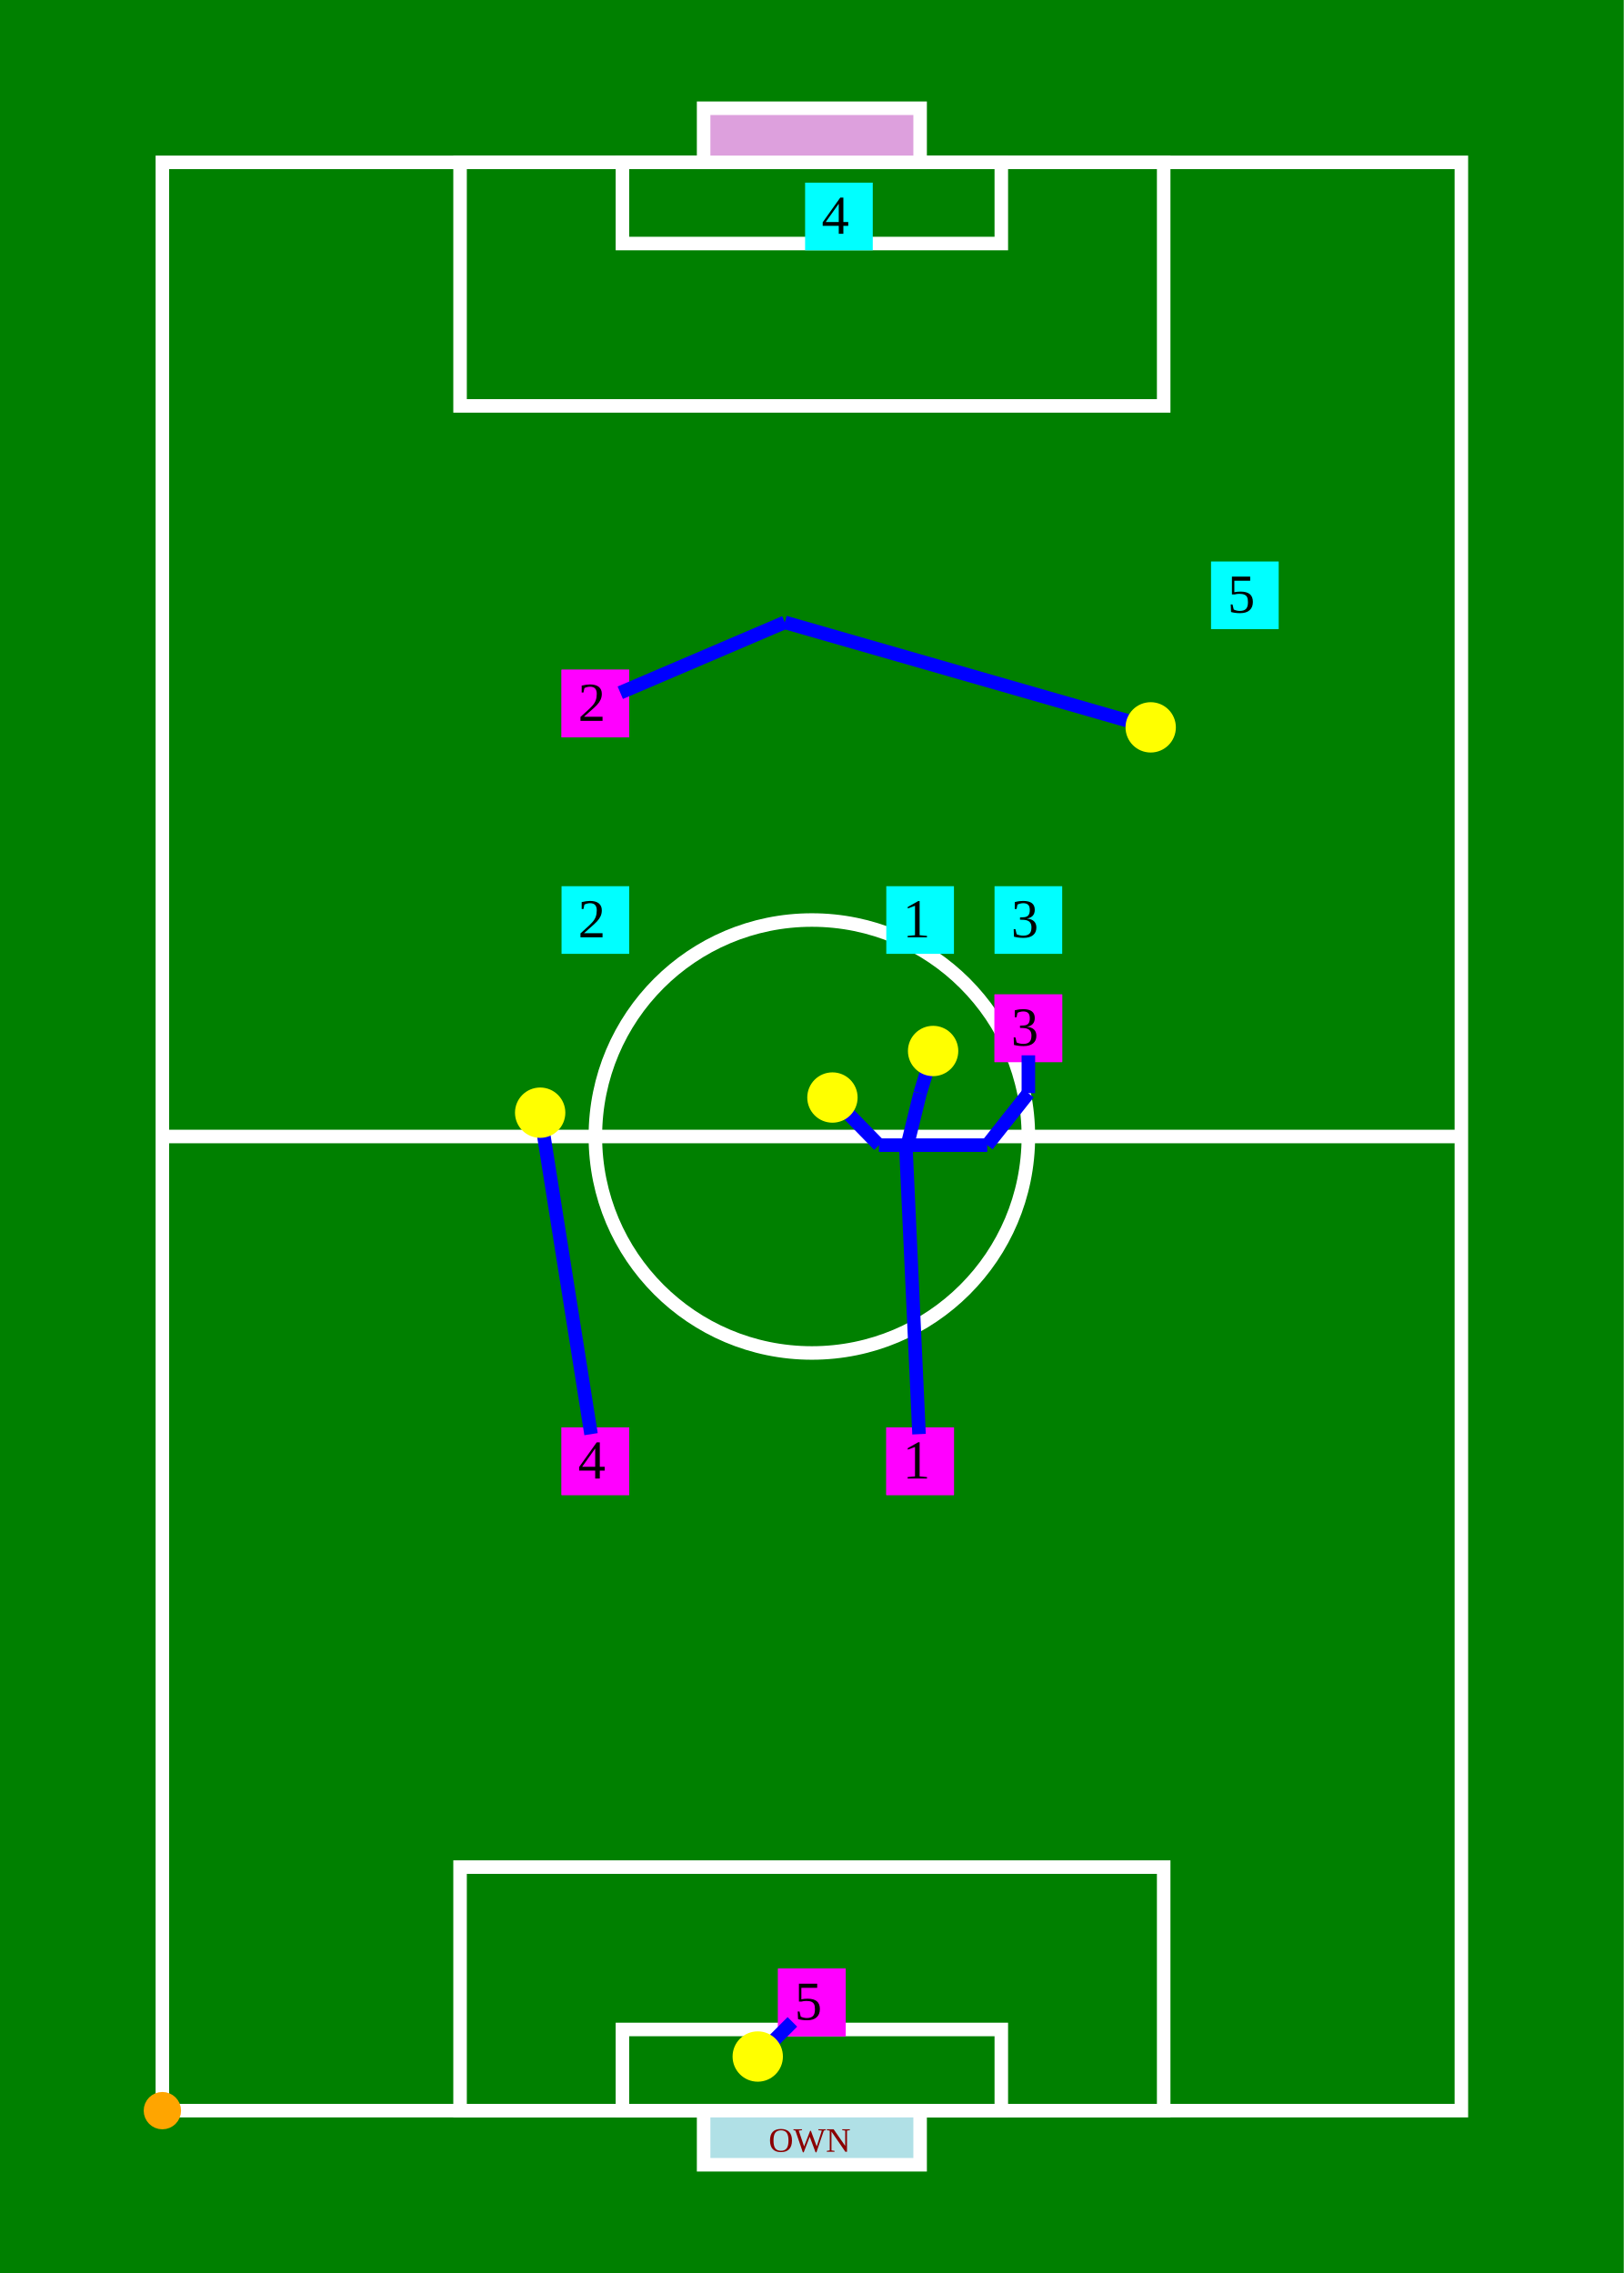
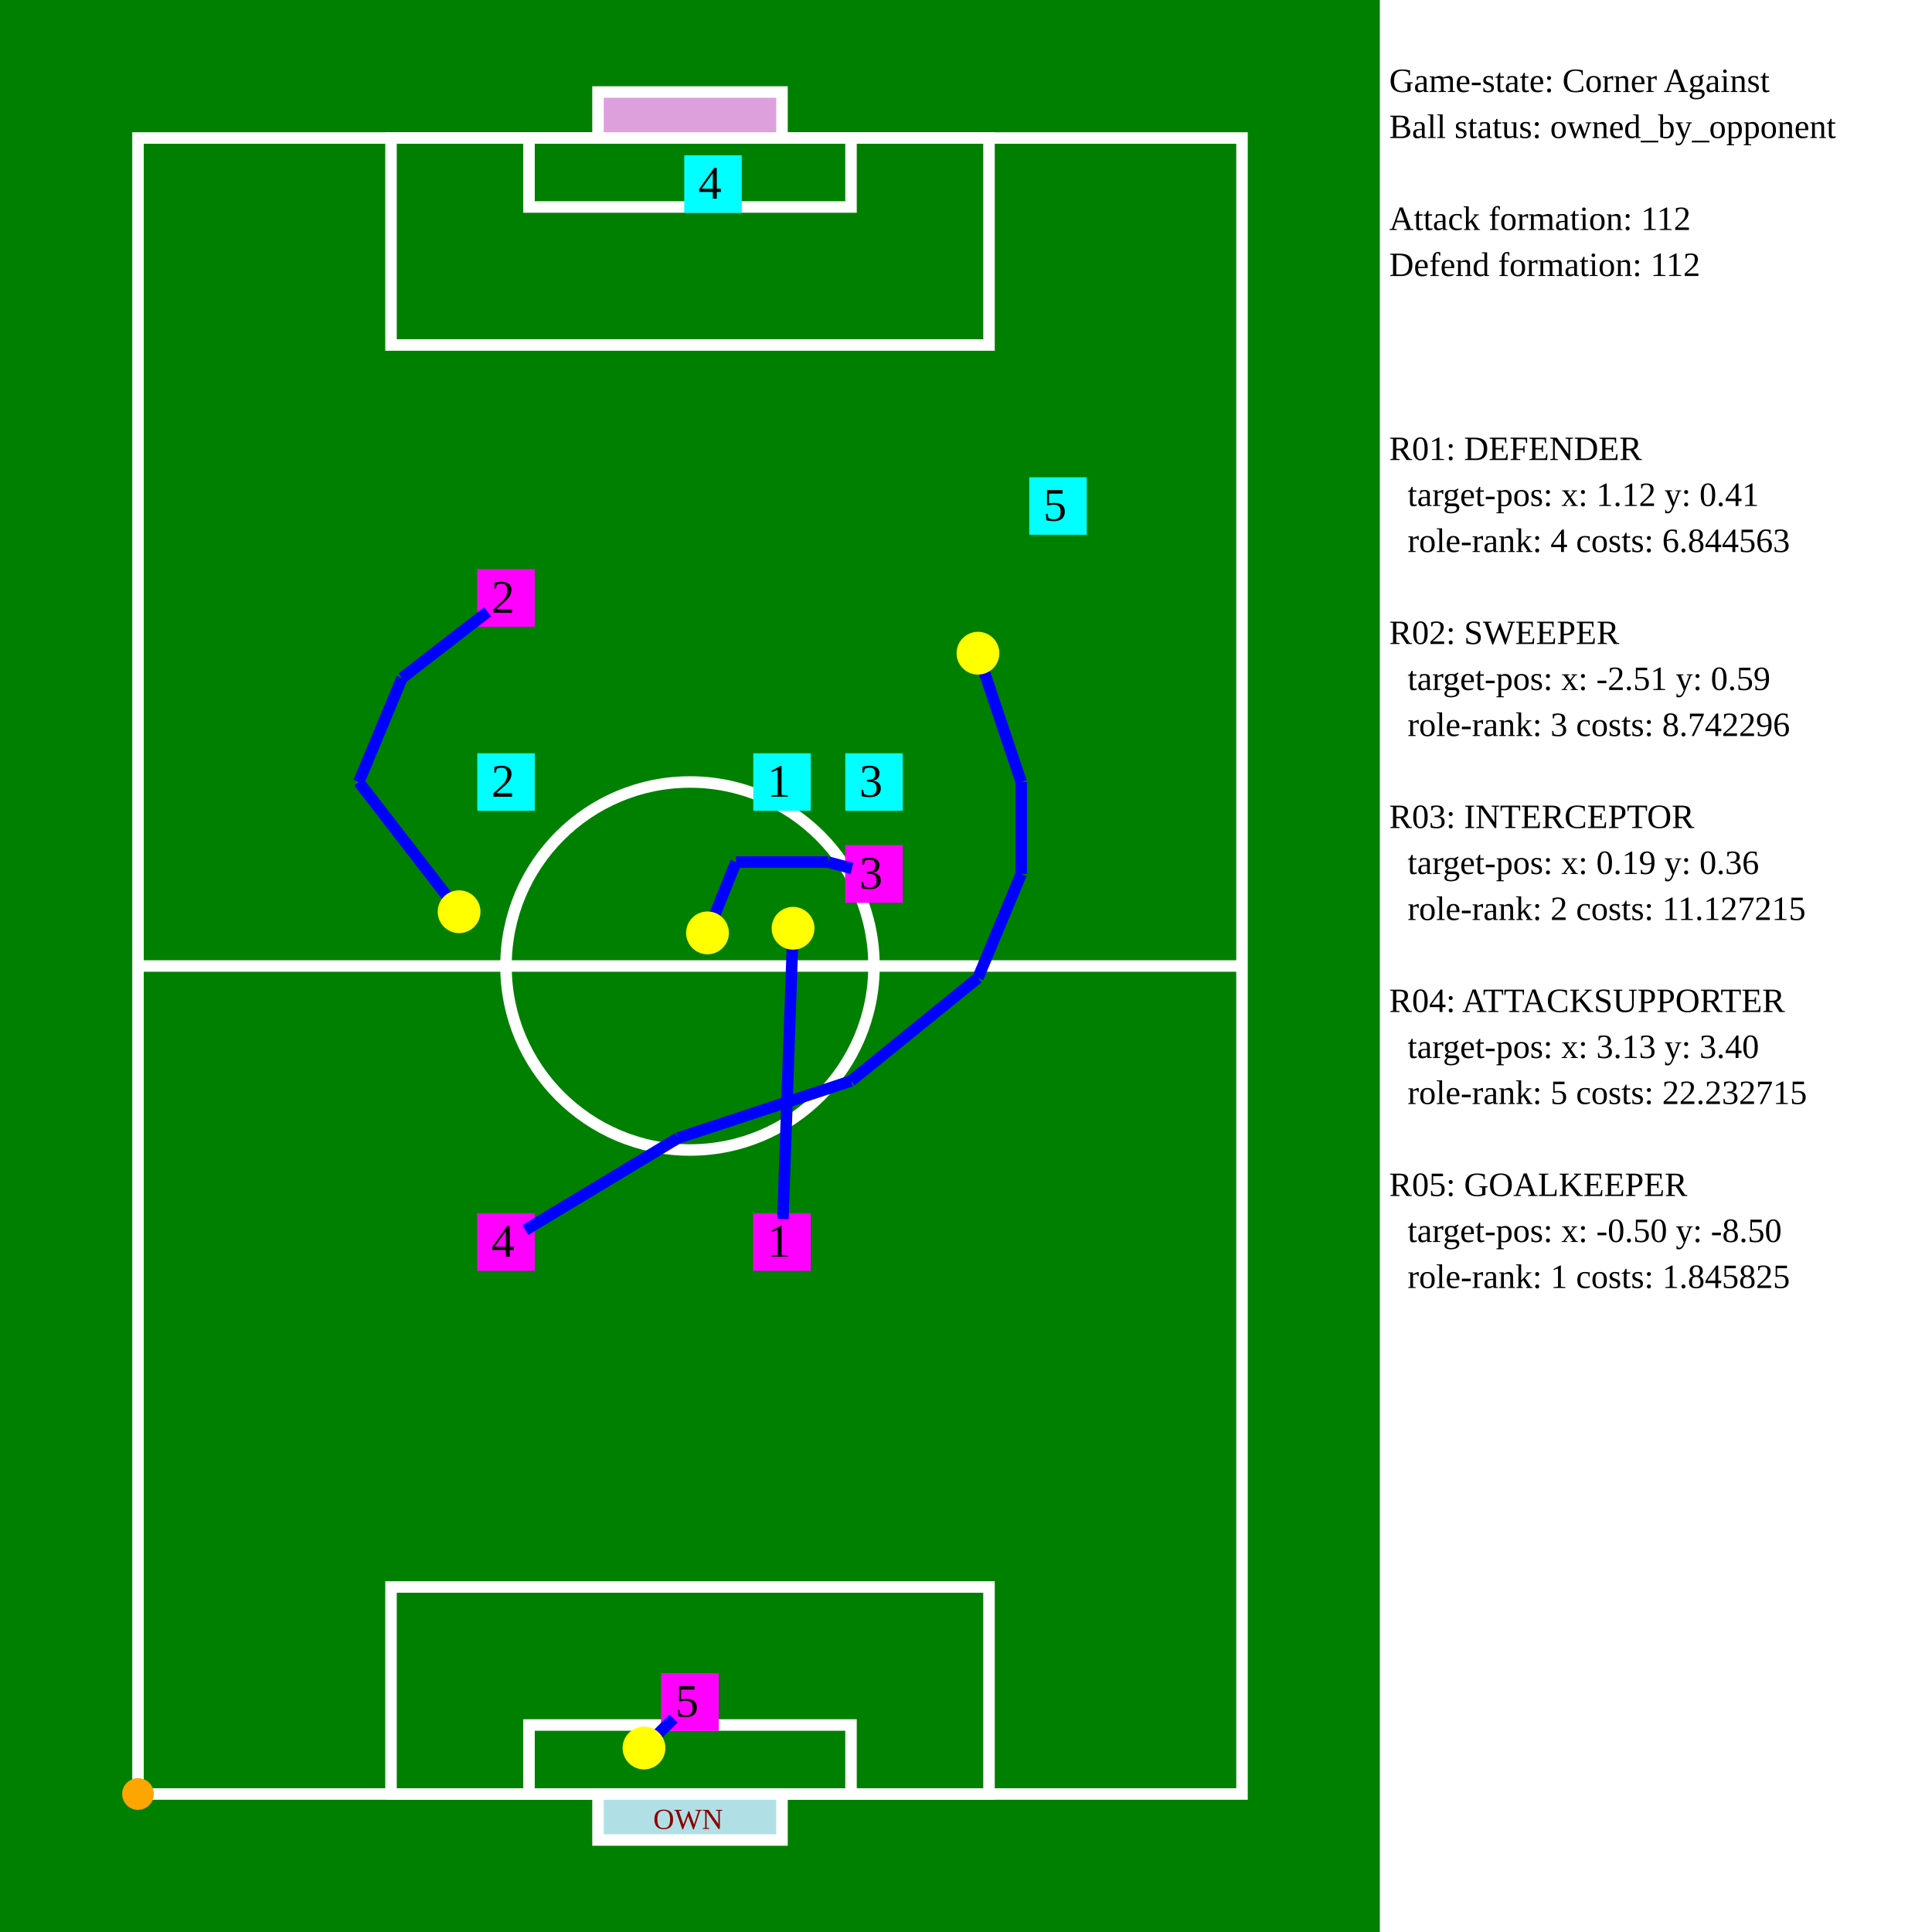
- <svg xmlns="http://www.w3.org/2000/svg" width="15.00cm" height="21.00cm" version="1.1">
+ <svg xmlns="http://www.w3.org/2000/svg" width="21.00cm" height="21.00cm" version="1.1">
  <rect x="0cm" y="0cm" width="15.00cm" height="21.00cm" fill="green" stroke-width="0.02cm" />
+   <rect x="15.00cm" y="0cm" width="6.00cm" height="21.00cm" fill="white" stroke-width="0.02cm" />
+   <text x="15.10cm" y="1.00cm" font-size="14" font-weight-absolute="bold" fill="black">Game-state: Corner Against</text>
+   <text x="15.10cm" y="1.50cm" font-size="14" font-weight-absolute="bold" fill="black">Ball status: owned_by_opponent</text>
+   <text x="15.10cm" y="2.50cm" font-size="14" font-weight-absolute="bold" fill="black">Attack formation: 112</text>
+   <text x="15.10cm" y="3.00cm" font-size="14" font-weight-absolute="bold" fill="black">Defend formation: 112</text>
+   <text x="15.10cm" y="5.00cm" font-size="14" font-weight-absolute="bold" fill="black">R01: DEFENDER</text>
+   <text x="15.30cm" y="5.50cm" font-size="14" font-weight-absolute="bold" fill="black">target-pos: x: 1.12 y: 0.41</text>
+   <text x="15.30cm" y="6.00cm" font-size="14" font-weight-absolute="bold" fill="black">role-rank: 4 costs: 6.844563</text>
+   <text x="15.10cm" y="7.00cm" font-size="14" font-weight-absolute="bold" fill="black">R02: SWEEPER</text>
+   <text x="15.30cm" y="7.50cm" font-size="14" font-weight-absolute="bold" fill="black">target-pos: x: -2.51 y: 0.59</text>
+   <text x="15.30cm" y="8.00cm" font-size="14" font-weight-absolute="bold" fill="black">role-rank: 3 costs: 8.742296</text>
+   <text x="15.10cm" y="9.00cm" font-size="14" font-weight-absolute="bold" fill="black">R03: INTERCEPTOR</text>
+   <text x="15.30cm" y="9.50cm" font-size="14" font-weight-absolute="bold" fill="black">target-pos: x: 0.19 y: 0.36</text>
+   <text x="15.30cm" y="10.00cm" font-size="14" font-weight-absolute="bold" fill="black">role-rank: 2 costs: 11.127215</text>
+   <text x="15.10cm" y="11.00cm" font-size="14" font-weight-absolute="bold" fill="black">R04: ATTACKSUPPORTER</text>
+   <text x="15.30cm" y="11.50cm" font-size="14" font-weight-absolute="bold" fill="black">target-pos: x: 3.13 y: 3.40</text>
+   <text x="15.30cm" y="12.00cm" font-size="14" font-weight-absolute="bold" fill="black">role-rank: 5 costs: 22.232715</text>
+   <text x="15.10cm" y="13.00cm" font-size="14" font-weight-absolute="bold" fill="black">R05: GOALKEEPER</text>
+   <text x="15.30cm" y="13.50cm" font-size="14" font-weight-absolute="bold" fill="black">target-pos: x: -0.50 y: -8.50</text>
+   <text x="15.30cm" y="14.00cm" font-size="14" font-weight-absolute="bold" fill="black">role-rank: 1 costs: 1.845825</text>
  <rect x="1.50cm" y="1.50cm" width="12.00cm" height="18.00cm" fill="none" stroke="white" stroke-width="0.125cm" />
  <line x1="1.50cm" y1="10.50cm" x2="13.50cm" y2="10.50cm" stroke-width="0.125cm" stroke="white" />
  <circle cx="7.50cm" cy="10.50cm" r="2.00cm" fill="none" stroke="white" stroke-width="0.125cm" />
  <rect x="4.25cm" y="1.50cm" width="6.50cm" height="2.25cm" fill="green" stroke="white" stroke-width="0.125cm" />
  <rect x="4.25cm" y="17.25cm" width="6.50cm" height="2.25cm" fill="green" stroke="white" stroke-width="0.125cm" />
  <rect x="5.75cm" y="1.50cm" width="3.50cm" height="0.75cm" fill="green" stroke="white" stroke-width="0.125cm" />
  <rect x="5.75cm" y="18.75cm" width="3.50cm" height="0.75cm" fill="green" stroke="white" stroke-width="0.125cm" />
  <rect x="6.50cm" y="1.00cm" width="2.00cm" height="0.50cm" fill="plum" stroke="white" stroke-width="0.125cm" />
  <rect x="6.50cm" y="19.50cm" width="2.00cm" height="0.50cm" fill="powderblue" stroke="white" stroke-width="0.125cm" />
  <text x="7.10cm" y="19.88cm" fill="darkred">OWN</text>
  <rect x="8.25cm" y="8.25cm" width="0.50cm" height="0.50cm" fill="cyan" stroke="cyan" stroke-width="0.125cm" />
  <text x="8.34cm" y="8.66cm" font-size="large" font-weight-absolute="bold" fill="black">1</text>
  <rect x="5.25cm" y="8.25cm" width="0.50cm" height="0.50cm" fill="cyan" stroke="cyan" stroke-width="0.125cm" />
  <text x="5.34cm" y="8.66cm" font-size="large" font-weight-absolute="bold" fill="black">2</text>
  <rect x="9.25cm" y="8.25cm" width="0.50cm" height="0.50cm" fill="cyan" stroke="cyan" stroke-width="0.125cm" />
  <text x="9.34cm" y="8.66cm" font-size="large" font-weight-absolute="bold" fill="black">3</text>
  <rect x="7.50cm" y="1.75cm" width="0.50cm" height="0.50cm" fill="cyan" stroke="cyan" stroke-width="0.125cm" />
  <text x="7.59cm" y="2.16cm" font-size="large" font-weight-absolute="bold" fill="black">4</text>
  <rect x="11.25cm" y="5.25cm" width="0.50cm" height="0.50cm" fill="cyan" stroke="cyan" stroke-width="0.125cm" />
  <text x="11.34cm" y="5.66cm" font-size="large" font-weight-absolute="bold" fill="black">5</text>
  <rect x="8.25cm" y="13.25cm" width="0.50cm" height="0.50cm" fill="magenta" stroke="magenta" stroke-width="0.125cm" />
  <rect x="5.25cm" y="6.25cm" width="0.50cm" height="0.50cm" fill="magenta" stroke="magenta" stroke-width="0.125cm" />
  <rect x="9.25cm" y="9.25cm" width="0.50cm" height="0.50cm" fill="magenta" stroke="magenta" stroke-width="0.125cm" />
  <rect x="5.25cm" y="13.25cm" width="0.50cm" height="0.50cm" fill="magenta" stroke="magenta" stroke-width="0.125cm" />
  <rect x="7.25cm" y="18.25cm" width="0.50cm" height="0.50cm" fill="magenta" stroke="magenta" stroke-width="0.125cm" />
  <rect x="8.25cm" y="13.25cm" width="0.50cm" height="0.50cm" fill="magenta" stroke="magenta" stroke-width="0.125cm" />
-   <line x1="8.49cm" y1="13.25cm" x2="8.37cm" y2="10.63cm" stroke-width="0.125cm" stroke="blue" />
-   <line x1="8.37cm" y1="10.63cm" x2="8.50cm" y2="10.10cm" stroke-width="0.125cm" stroke="blue" />
-   <line x1="8.50cm" y1="10.10cm" x2="8.62cm" y2="9.71cm" stroke-width="0.125cm" stroke="blue" />
-   <circle cx="8.62cm" cy="9.71cm" r="0.17cm" fill="yellow" stroke="yellow" stroke-width="0.125cm" />
+   <line x1="8.51cm" y1="13.25cm" x2="8.62cm" y2="10.09cm" stroke-width="0.125cm" stroke="blue" />
+   <circle cx="8.62cm" cy="10.09cm" r="0.17cm" fill="yellow" stroke="yellow" stroke-width="0.125cm" />
  <rect x="5.25cm" y="6.25cm" width="0.50cm" height="0.50cm" fill="magenta" stroke="magenta" stroke-width="0.125cm" />
-   <line x1="5.73cm" y1="6.40cm" x2="7.25cm" y2="5.75cm" stroke-width="0.125cm" stroke="blue" />
-   <line x1="7.25cm" y1="5.75cm" x2="10.63cm" y2="6.72cm" stroke-width="0.125cm" stroke="blue" />
-   <circle cx="10.63cm" cy="6.72cm" r="0.17cm" fill="yellow" stroke="yellow" stroke-width="0.125cm" />
+   <line x1="5.30cm" y1="6.65cm" x2="4.37cm" y2="7.37cm" stroke-width="0.125cm" stroke="blue" />
+   <line x1="4.37cm" y1="7.37cm" x2="3.90cm" y2="8.50cm" stroke-width="0.125cm" stroke="blue" />
+   <line x1="3.90cm" y1="8.50cm" x2="4.99cm" y2="9.91cm" stroke-width="0.125cm" stroke="blue" />
+   <circle cx="4.99cm" cy="9.91cm" r="0.17cm" fill="yellow" stroke="yellow" stroke-width="0.125cm" />
  <rect x="9.25cm" y="9.25cm" width="0.50cm" height="0.50cm" fill="magenta" stroke="magenta" stroke-width="0.125cm" />
-   <line x1="9.50cm" y1="9.75cm" x2="9.50cm" y2="10.10cm" stroke-width="0.125cm" stroke="blue" />
-   <line x1="9.50cm" y1="10.10cm" x2="9.12cm" y2="10.58cm" stroke-width="0.125cm" stroke="blue" />
-   <line x1="9.12cm" y1="10.58cm" x2="8.12cm" y2="10.58cm" stroke-width="0.125cm" stroke="blue" />
-   <line x1="8.12cm" y1="10.58cm" x2="7.69cm" y2="10.14cm" stroke-width="0.125cm" stroke="blue" />
+   <line x1="9.26cm" y1="9.44cm" x2="9.00cm" y2="9.37cm" stroke-width="0.125cm" stroke="blue" />
+   <line x1="9.00cm" y1="9.37cm" x2="8.00cm" y2="9.37cm" stroke-width="0.125cm" stroke="blue" />
+   <line x1="8.00cm" y1="9.37cm" x2="7.69cm" y2="10.14cm" stroke-width="0.125cm" stroke="blue" />
  <circle cx="7.69cm" cy="10.14cm" r="0.17cm" fill="yellow" stroke="yellow" stroke-width="0.125cm" />
  <rect x="5.25cm" y="13.25cm" width="0.50cm" height="0.50cm" fill="magenta" stroke="magenta" stroke-width="0.125cm" />
-   <line x1="5.46cm" y1="13.25cm" x2="4.99cm" y2="10.28cm" stroke-width="0.125cm" stroke="blue" />
-   <circle cx="4.99cm" cy="10.28cm" r="0.17cm" fill="yellow" stroke="yellow" stroke-width="0.125cm" />
+   <line x1="5.71cm" y1="13.37cm" x2="7.37cm" y2="12.37cm" stroke-width="0.125cm" stroke="blue" />
+   <line x1="7.37cm" y1="12.37cm" x2="9.25cm" y2="11.75cm" stroke-width="0.125cm" stroke="blue" />
+   <line x1="9.25cm" y1="11.75cm" x2="10.63cm" y2="10.63cm" stroke-width="0.125cm" stroke="blue" />
+   <line x1="10.63cm" y1="10.63cm" x2="11.10cm" y2="9.50cm" stroke-width="0.125cm" stroke="blue" />
+   <line x1="11.10cm" y1="9.50cm" x2="11.10cm" y2="8.50cm" stroke-width="0.125cm" stroke="blue" />
+   <line x1="11.10cm" y1="8.50cm" x2="10.63cm" y2="7.10cm" stroke-width="0.125cm" stroke="blue" />
+   <circle cx="10.63cm" cy="7.10cm" r="0.17cm" fill="yellow" stroke="yellow" stroke-width="0.125cm" />
  <rect x="7.25cm" y="18.25cm" width="0.50cm" height="0.50cm" fill="magenta" stroke="magenta" stroke-width="0.125cm" />
  <line x1="7.32cm" y1="18.68cm" x2="7.00cm" y2="19.00cm" stroke-width="0.125cm" stroke="blue" />
  <circle cx="7.00cm" cy="19.00cm" r="0.17cm" fill="yellow" stroke="yellow" stroke-width="0.125cm" />
  <text x="8.34cm" y="13.66cm" font-size="large" font-weight-absolute="bold" fill="black">1</text>
  <text x="5.34cm" y="6.66cm" font-size="large" font-weight-absolute="bold" fill="black">2</text>
  <text x="9.34cm" y="9.66cm" font-size="large" font-weight-absolute="bold" fill="black">3</text>
  <text x="5.34cm" y="13.66cm" font-size="large" font-weight-absolute="bold" fill="black">4</text>
  <text x="7.34cm" y="18.66cm" font-size="large" font-weight-absolute="bold" fill="black">5</text>
  <circle cx="1.50cm" cy="19.50cm" r="0.11cm" fill="orange" stroke="orange" stroke-width="0.125cm" />
</svg>
